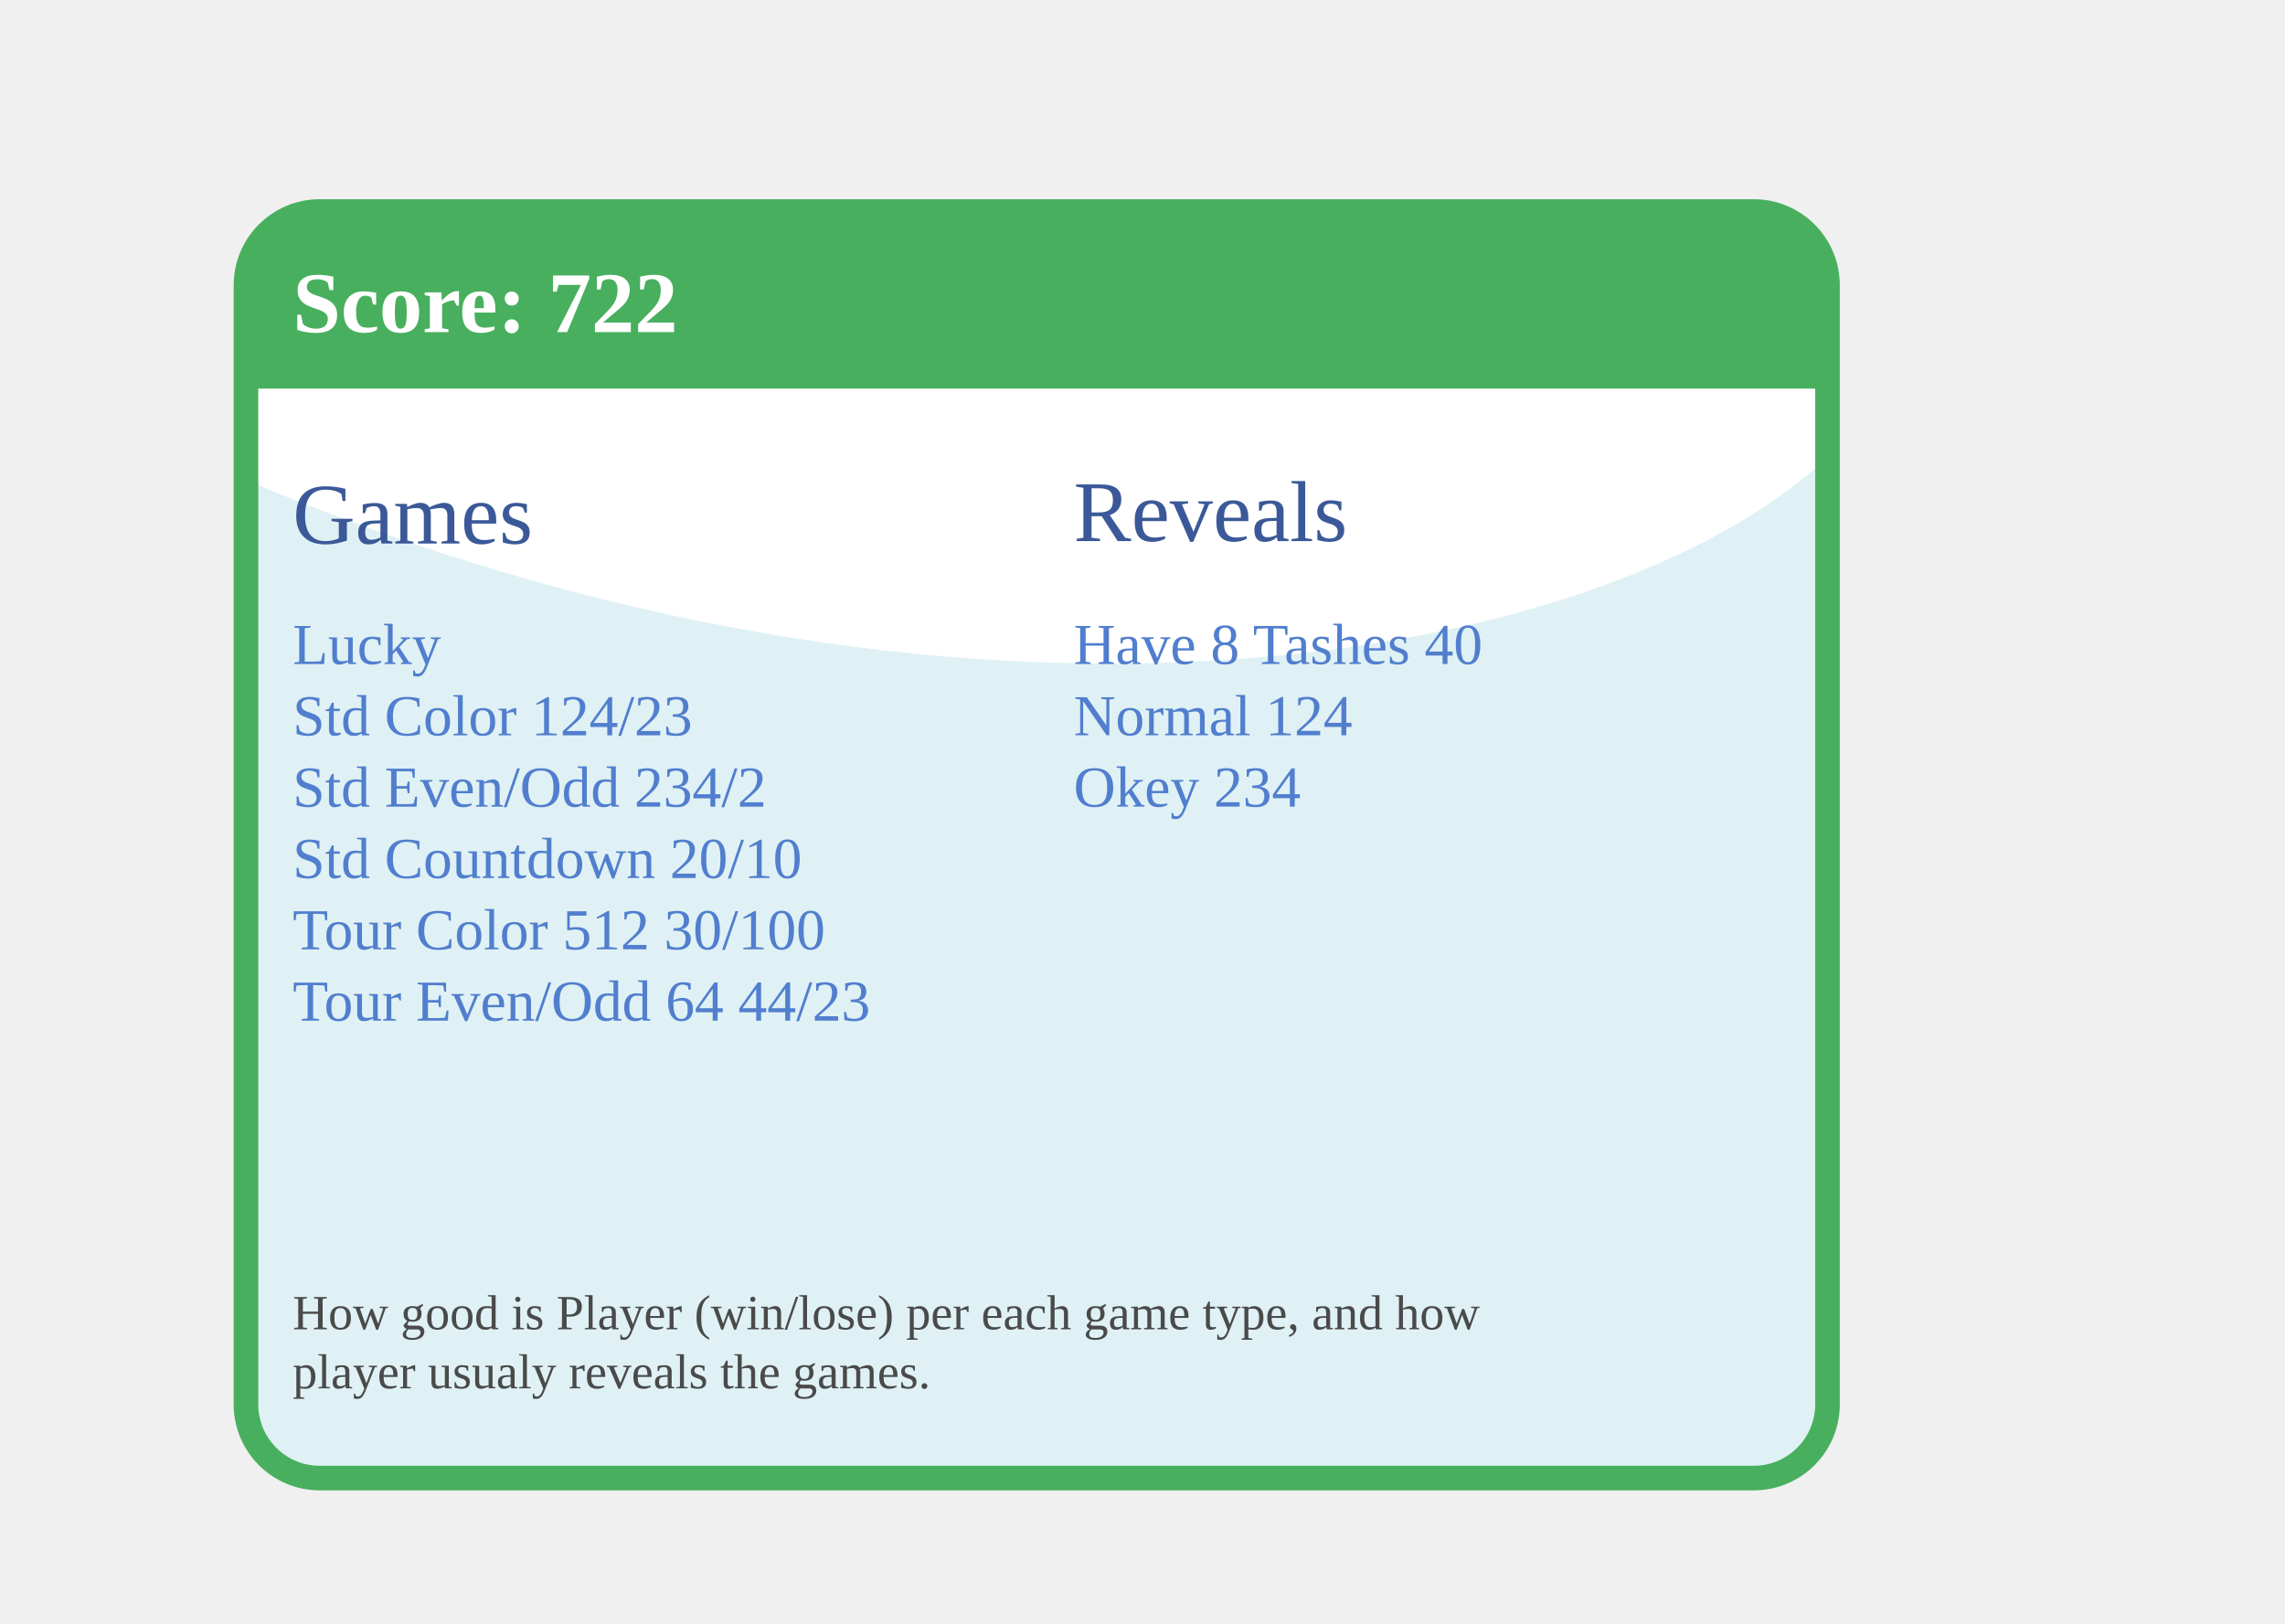
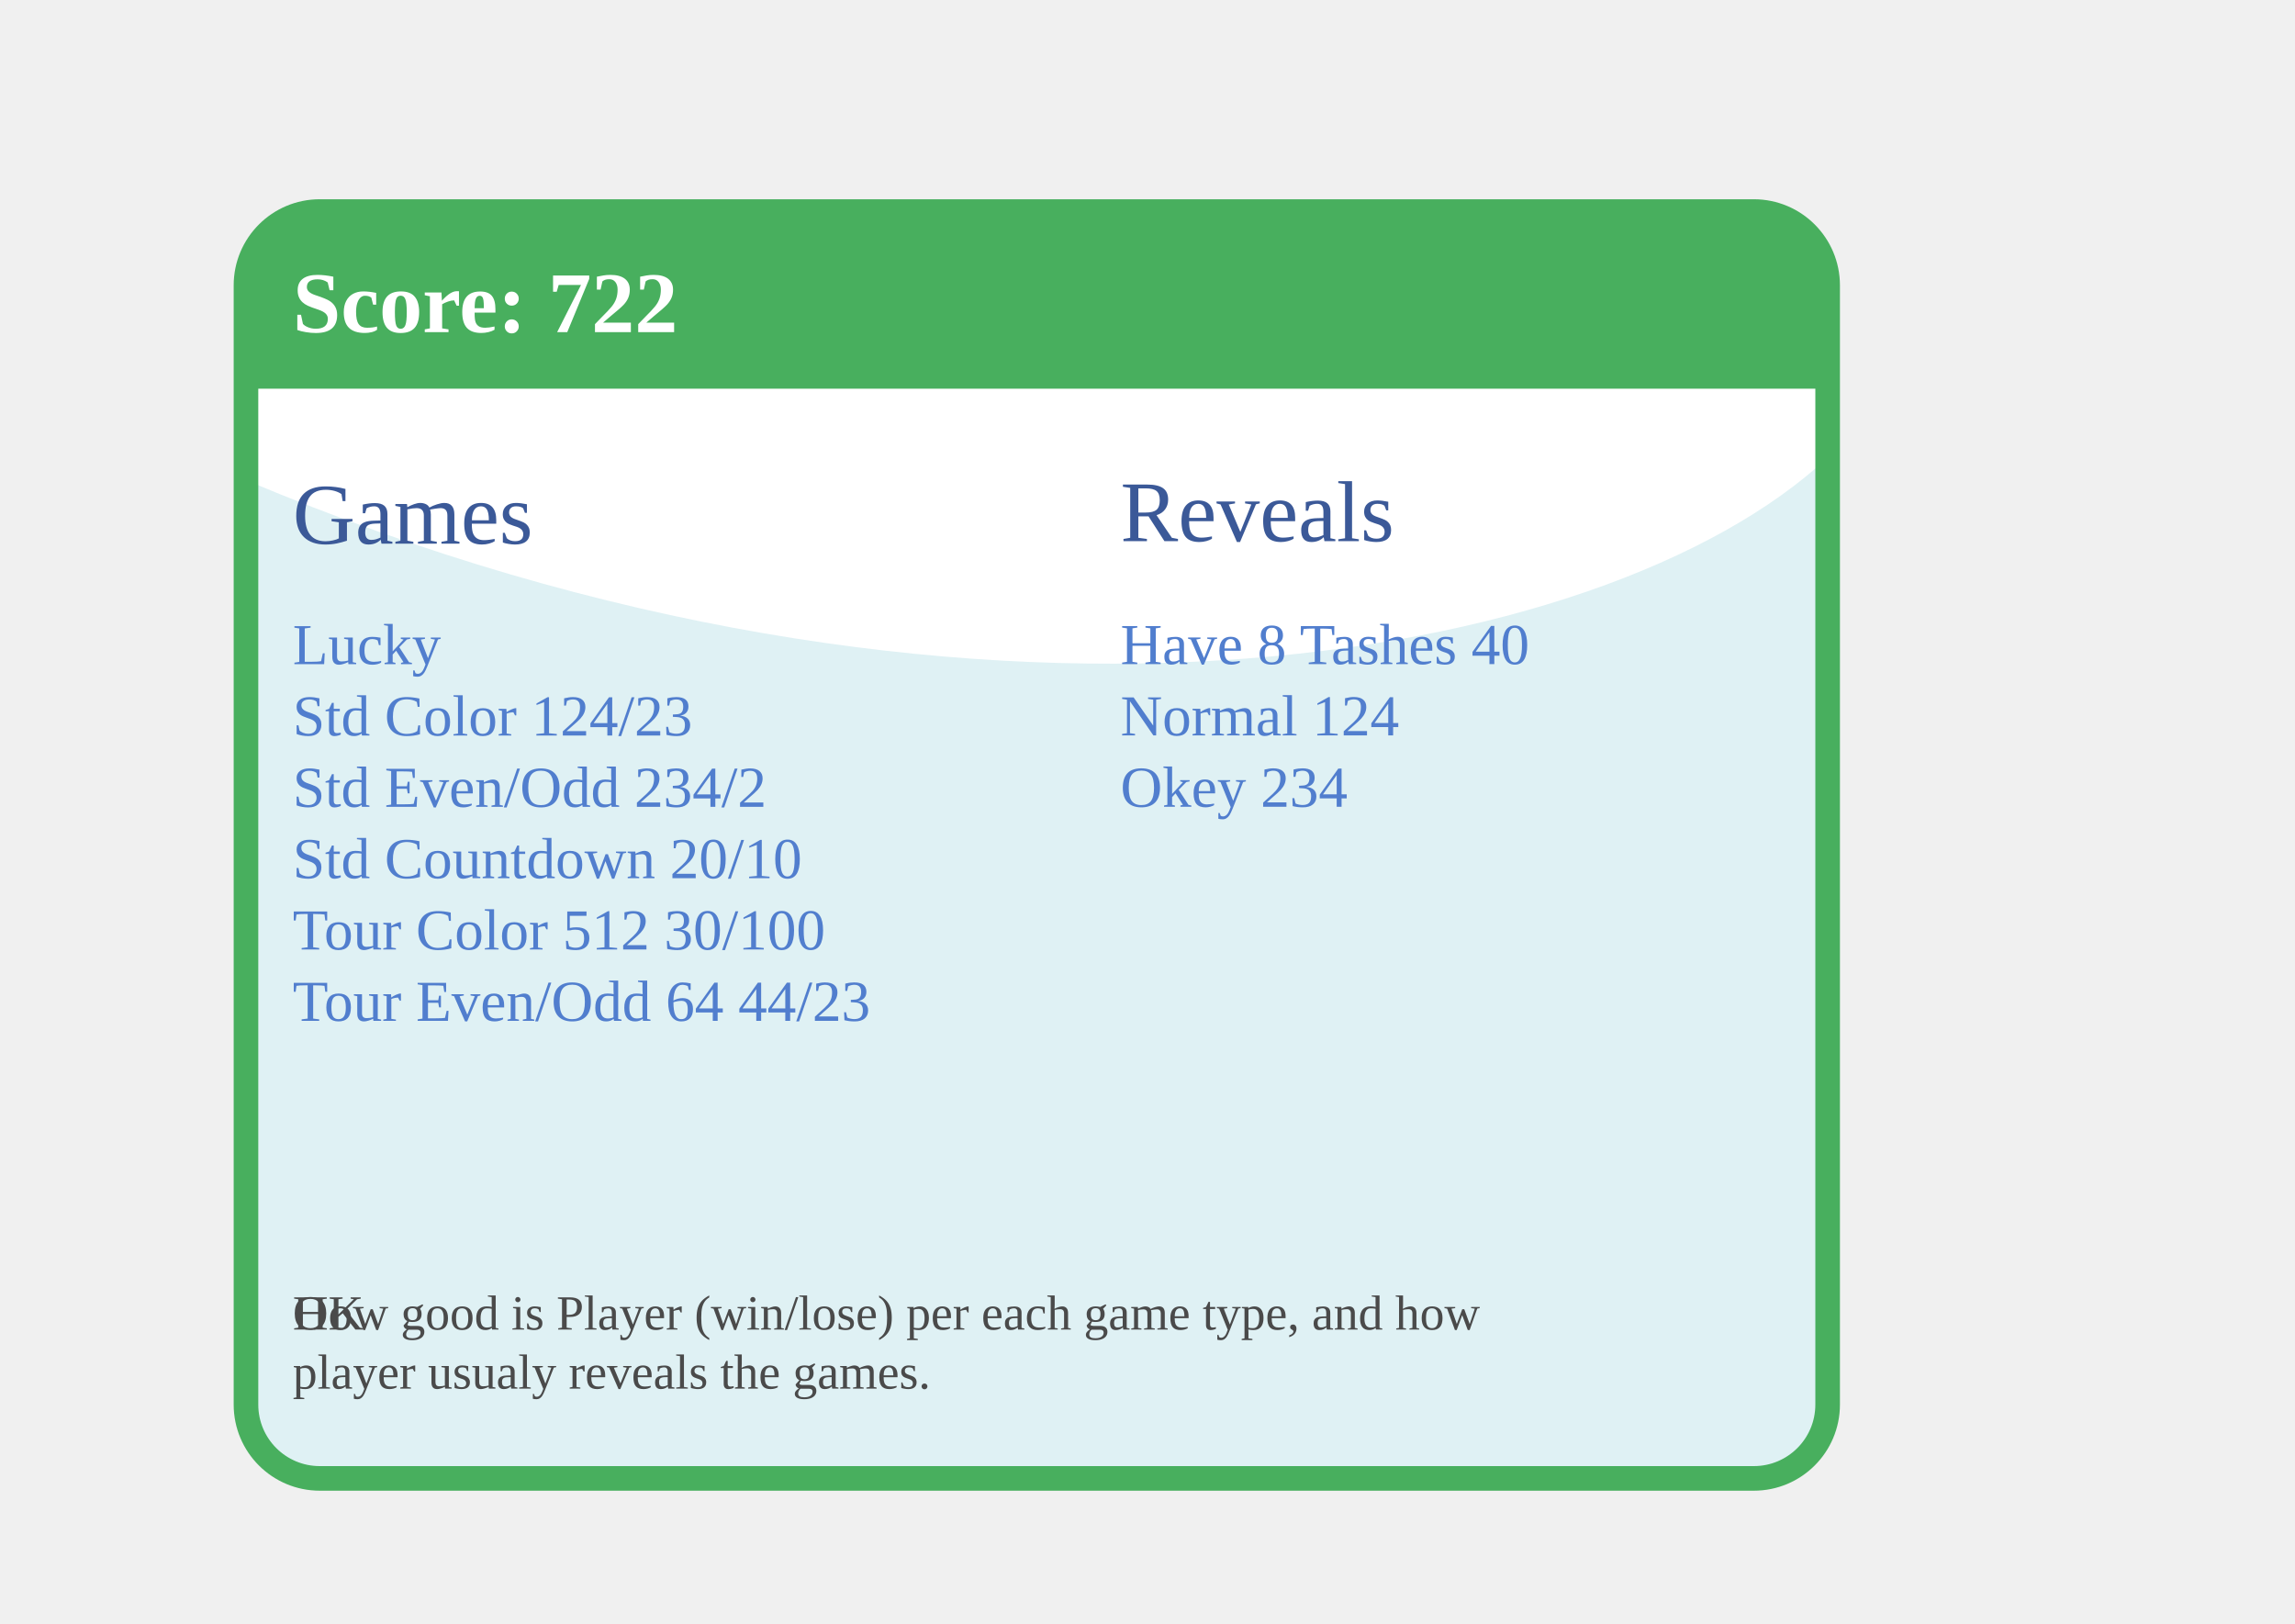
- <svg xmlns="http://www.w3.org/2000/svg" width="929px" height="660px" viewBox="0 0 929 660" version="1.1">
+ <svg xmlns="http://www.w3.org/2000/svg" width="933px" height="660px" viewBox="0 0 933 660" version="1.1">
  <defs />
  <g id="Page-1" stroke="none" stroke-width="1" fill="none" fill-rule="evenodd">
    <g id="Player-Statistics" transform="translate(100, 86)">
      <g id="Dialog-Stats">
        <rect id="Rectangle-54-2" fill="#FFFFFF" x="0" y="0" width="643" height="515" rx="30" />
        <path d="M0,109.2 L0,494.566 C0,505.851 9.244,515 20.643,515 L622.357,515 C633.758,515 643,505.839 643,494.558 L643,100 C552.175,184.84 291.053,231.86 0,109.2 L0,109.2 Z" id="Rectangle-60" fill="#DFF1F4" />
        <path d="M617,1 C533.816,0.22 200.886,1 20,1 C15.828,1 0,18 0,18 L0,72 L643,72 L643,18 C643,18 629.237,1.115 617,1 Z" id="Rectangle-55" fill="#48AF5E" />
        <rect id="Rectangle-54" stroke="#48AF5E" stroke-width="10" x="0" y="0" width="643" height="515" rx="30" />
      </g>
      <g id="Group" transform="translate(19, 13)" font-family="Exo 2">
-         <text id="Notes" font-size="20" font-weight="normal" fill="#4A4A4A">
+         <text id="English-StatNotes" font-size="20" font-weight="normal" fill="#4A4A4A">
          <tspan x="0" y="441.5">How good is Player (win/lose) per each game type, and how </tspan>
          <tspan x="0" y="465.5">player usualy reveals the games.</tspan>
+         </text>
+         <text id="Turkish-StatNotes" font-size="20" font-weight="normal" fill="#4A4A4A">
+           <tspan x="0" y="441.5">OK</tspan>
        </text>
        <text id="Stat-Left" font-size="23.586" font-weight="normal" fill="#517ECE">
          <tspan x="0" y="171">Lucky</tspan>
          <tspan x="0" y="200">Std Color                       124/23</tspan>
          <tspan x="0" y="229">Std Even/Odd             234/2</tspan>
          <tspan x="0" y="258">Std Countdown          20/10</tspan>
          <tspan x="0" y="287">Tour Color 512             30/100</tspan>
          <tspan x="0" y="316">Tour Even/Odd 64    44/23</tspan>
        </text>
        <text id="Stat-Right" font-size="23.586" font-weight="normal" fill="#517ECE">
-           <tspan x="317.5" y="170.972">Have 8 Tashes         40</tspan>
-           <tspan x="317.5" y="199.972">Normal                      124</tspan>
-           <tspan x="317.5" y="228.972">Okey                           234</tspan>
+           <tspan x="336.5" y="170.972">Have 8 Tashes         40</tspan>
+           <tspan x="336.5" y="199.972">Normal                      124</tspan>
+           <tspan x="336.5" y="228.972">Okey                           234</tspan>
        </text>
-         <text id="Reveals" font-size="35.163" font-weight="normal" fill="#3B5998">
-           <tspan x="317.5" y="121">Reveals</tspan>
+         <text id="Reveals-Text" font-size="35.163" font-weight="normal" fill="#3B5998">
+           <tspan x="336.5" y="121">Reveals</tspan>
        </text>
-         <text id="Games" font-size="35.163" font-weight="normal" fill="#3B5998">
+         <text id="Games-Text" font-size="35.163" font-weight="normal" fill="#3B5998">
          <tspan x="0" y="122.014">Games</tspan>
        </text>
        <text id="Score" font-size="35.163" font-weight="bold" fill="#FFFFFF">
          <tspan x="0" y="36.028">Score: 722 </tspan>
        </text>
        <text id="Rank" font-size="35.163" font-weight="bold" fill="#48AF5E">
          <tspan x="416" y="38.028">Rank: 22 </tspan>
        </text>
      </g>
    </g>
  </g>
</svg>
